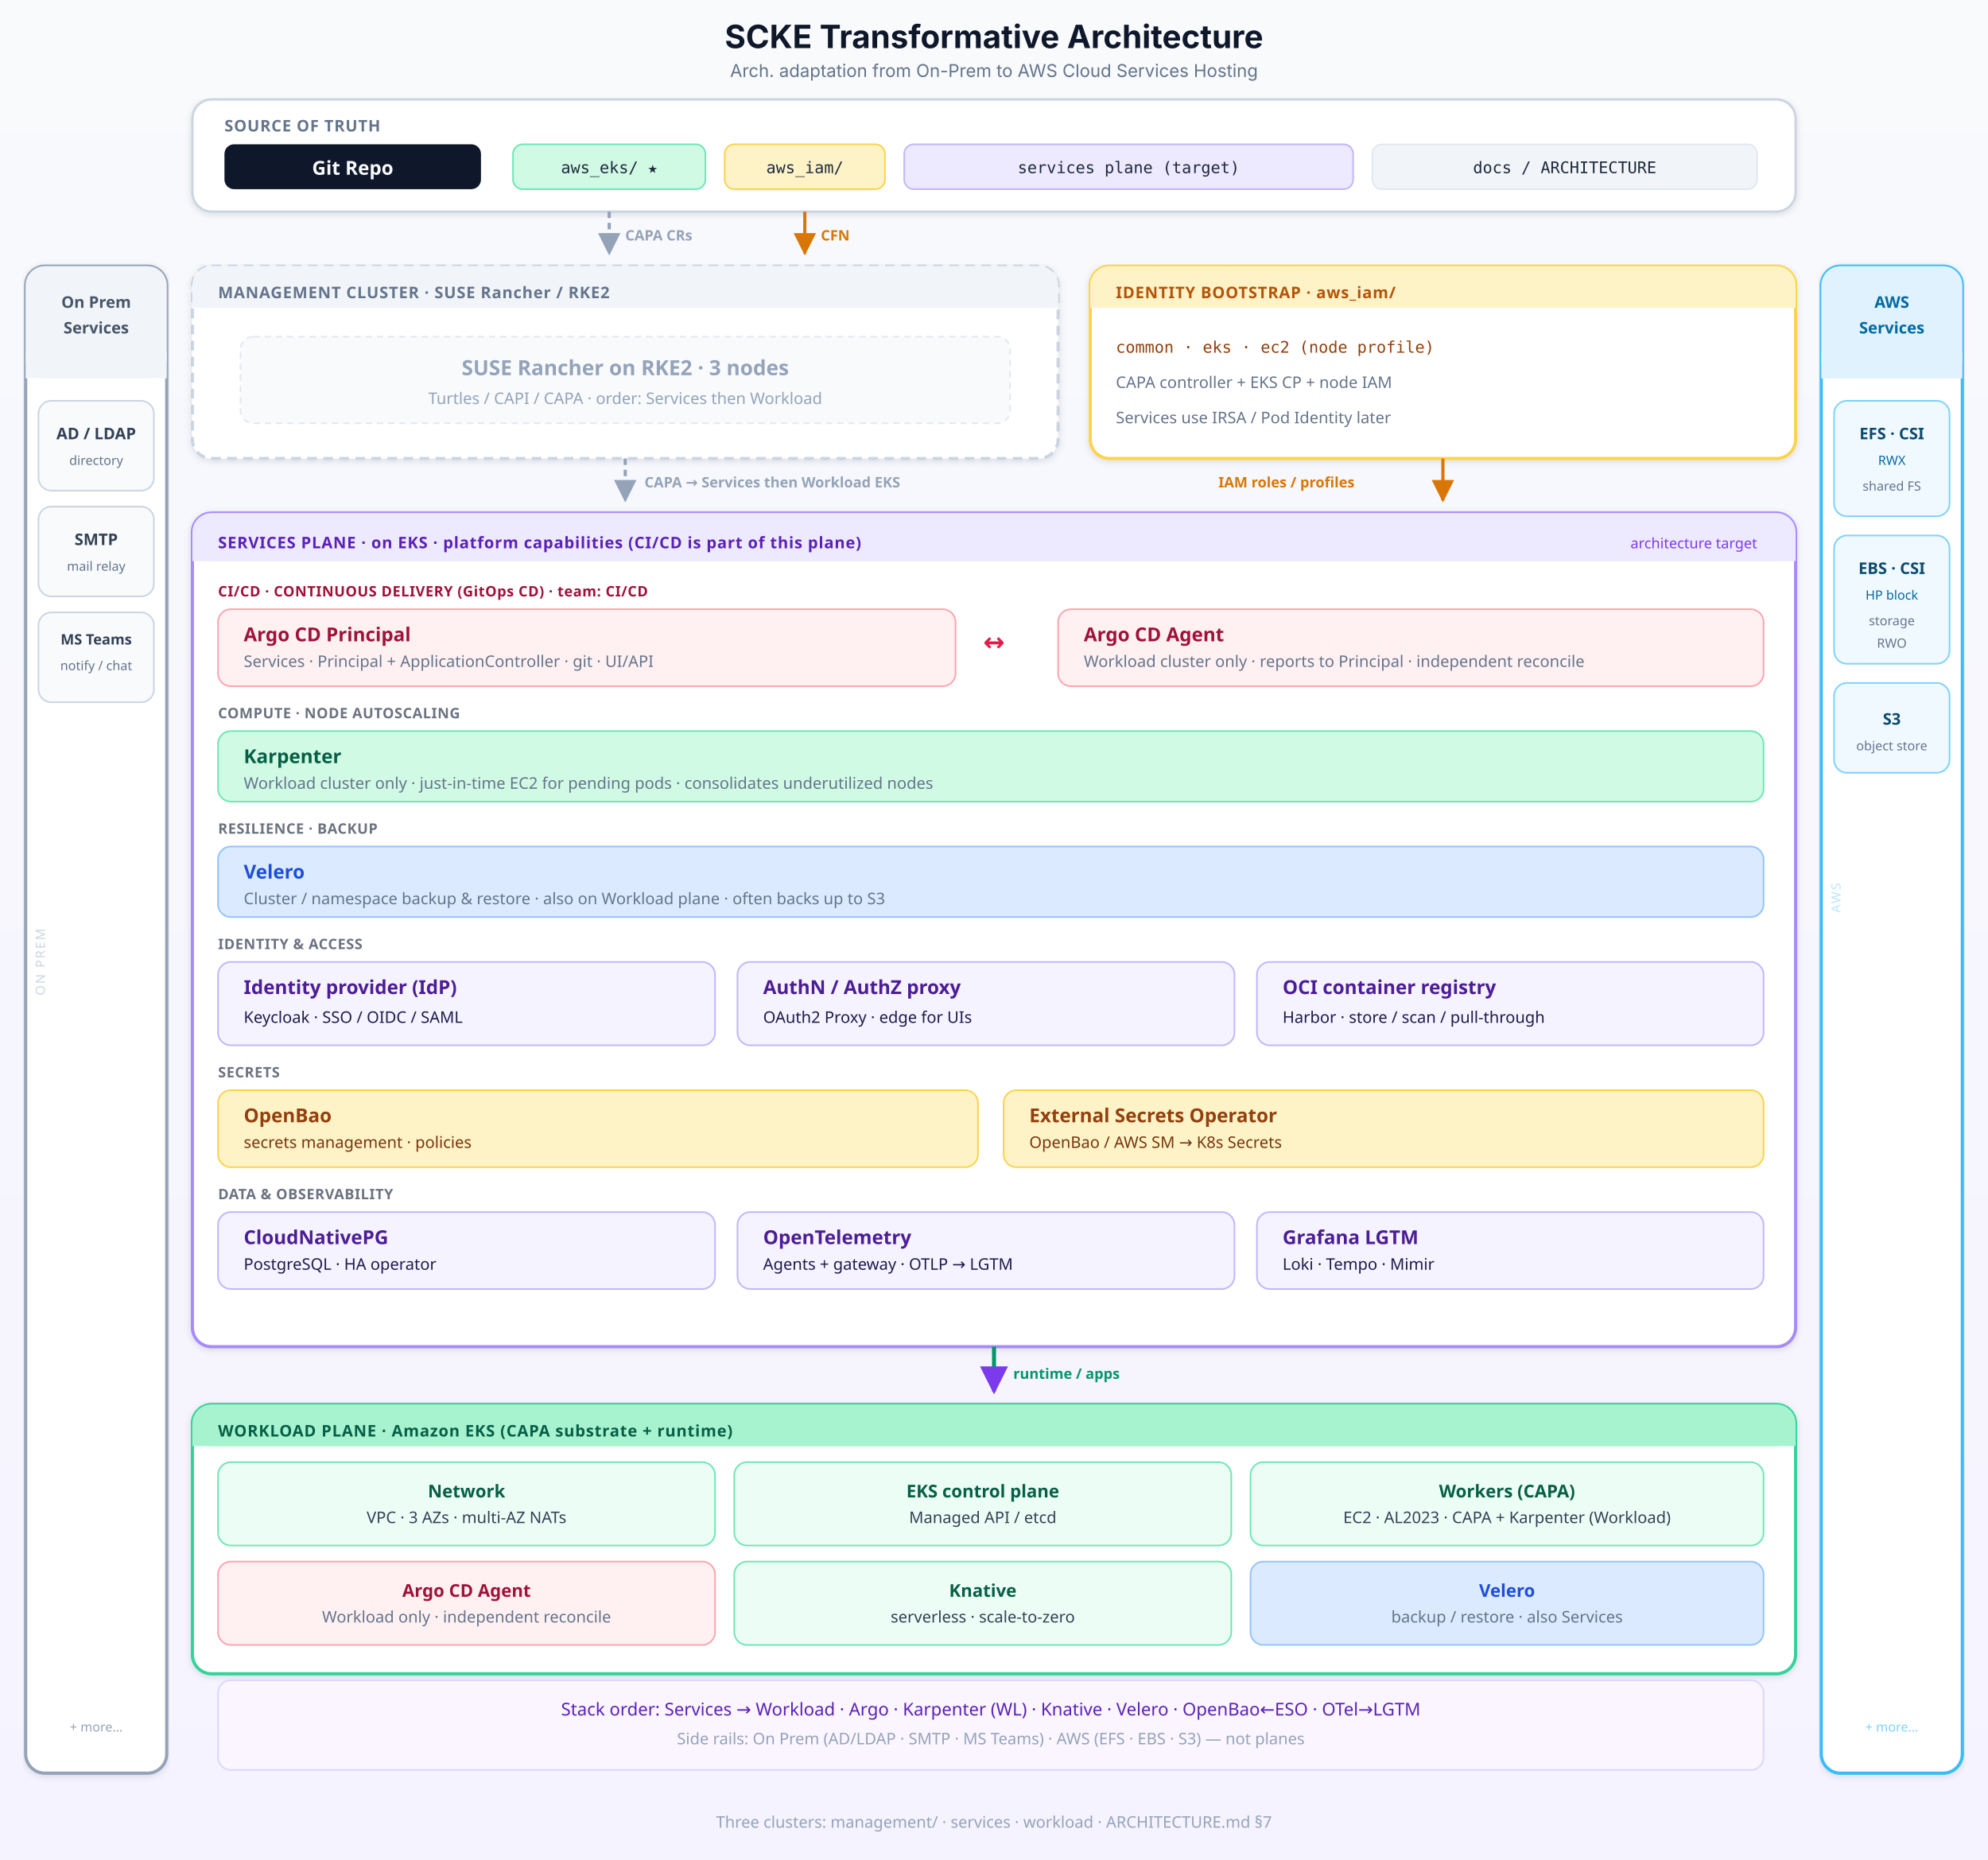
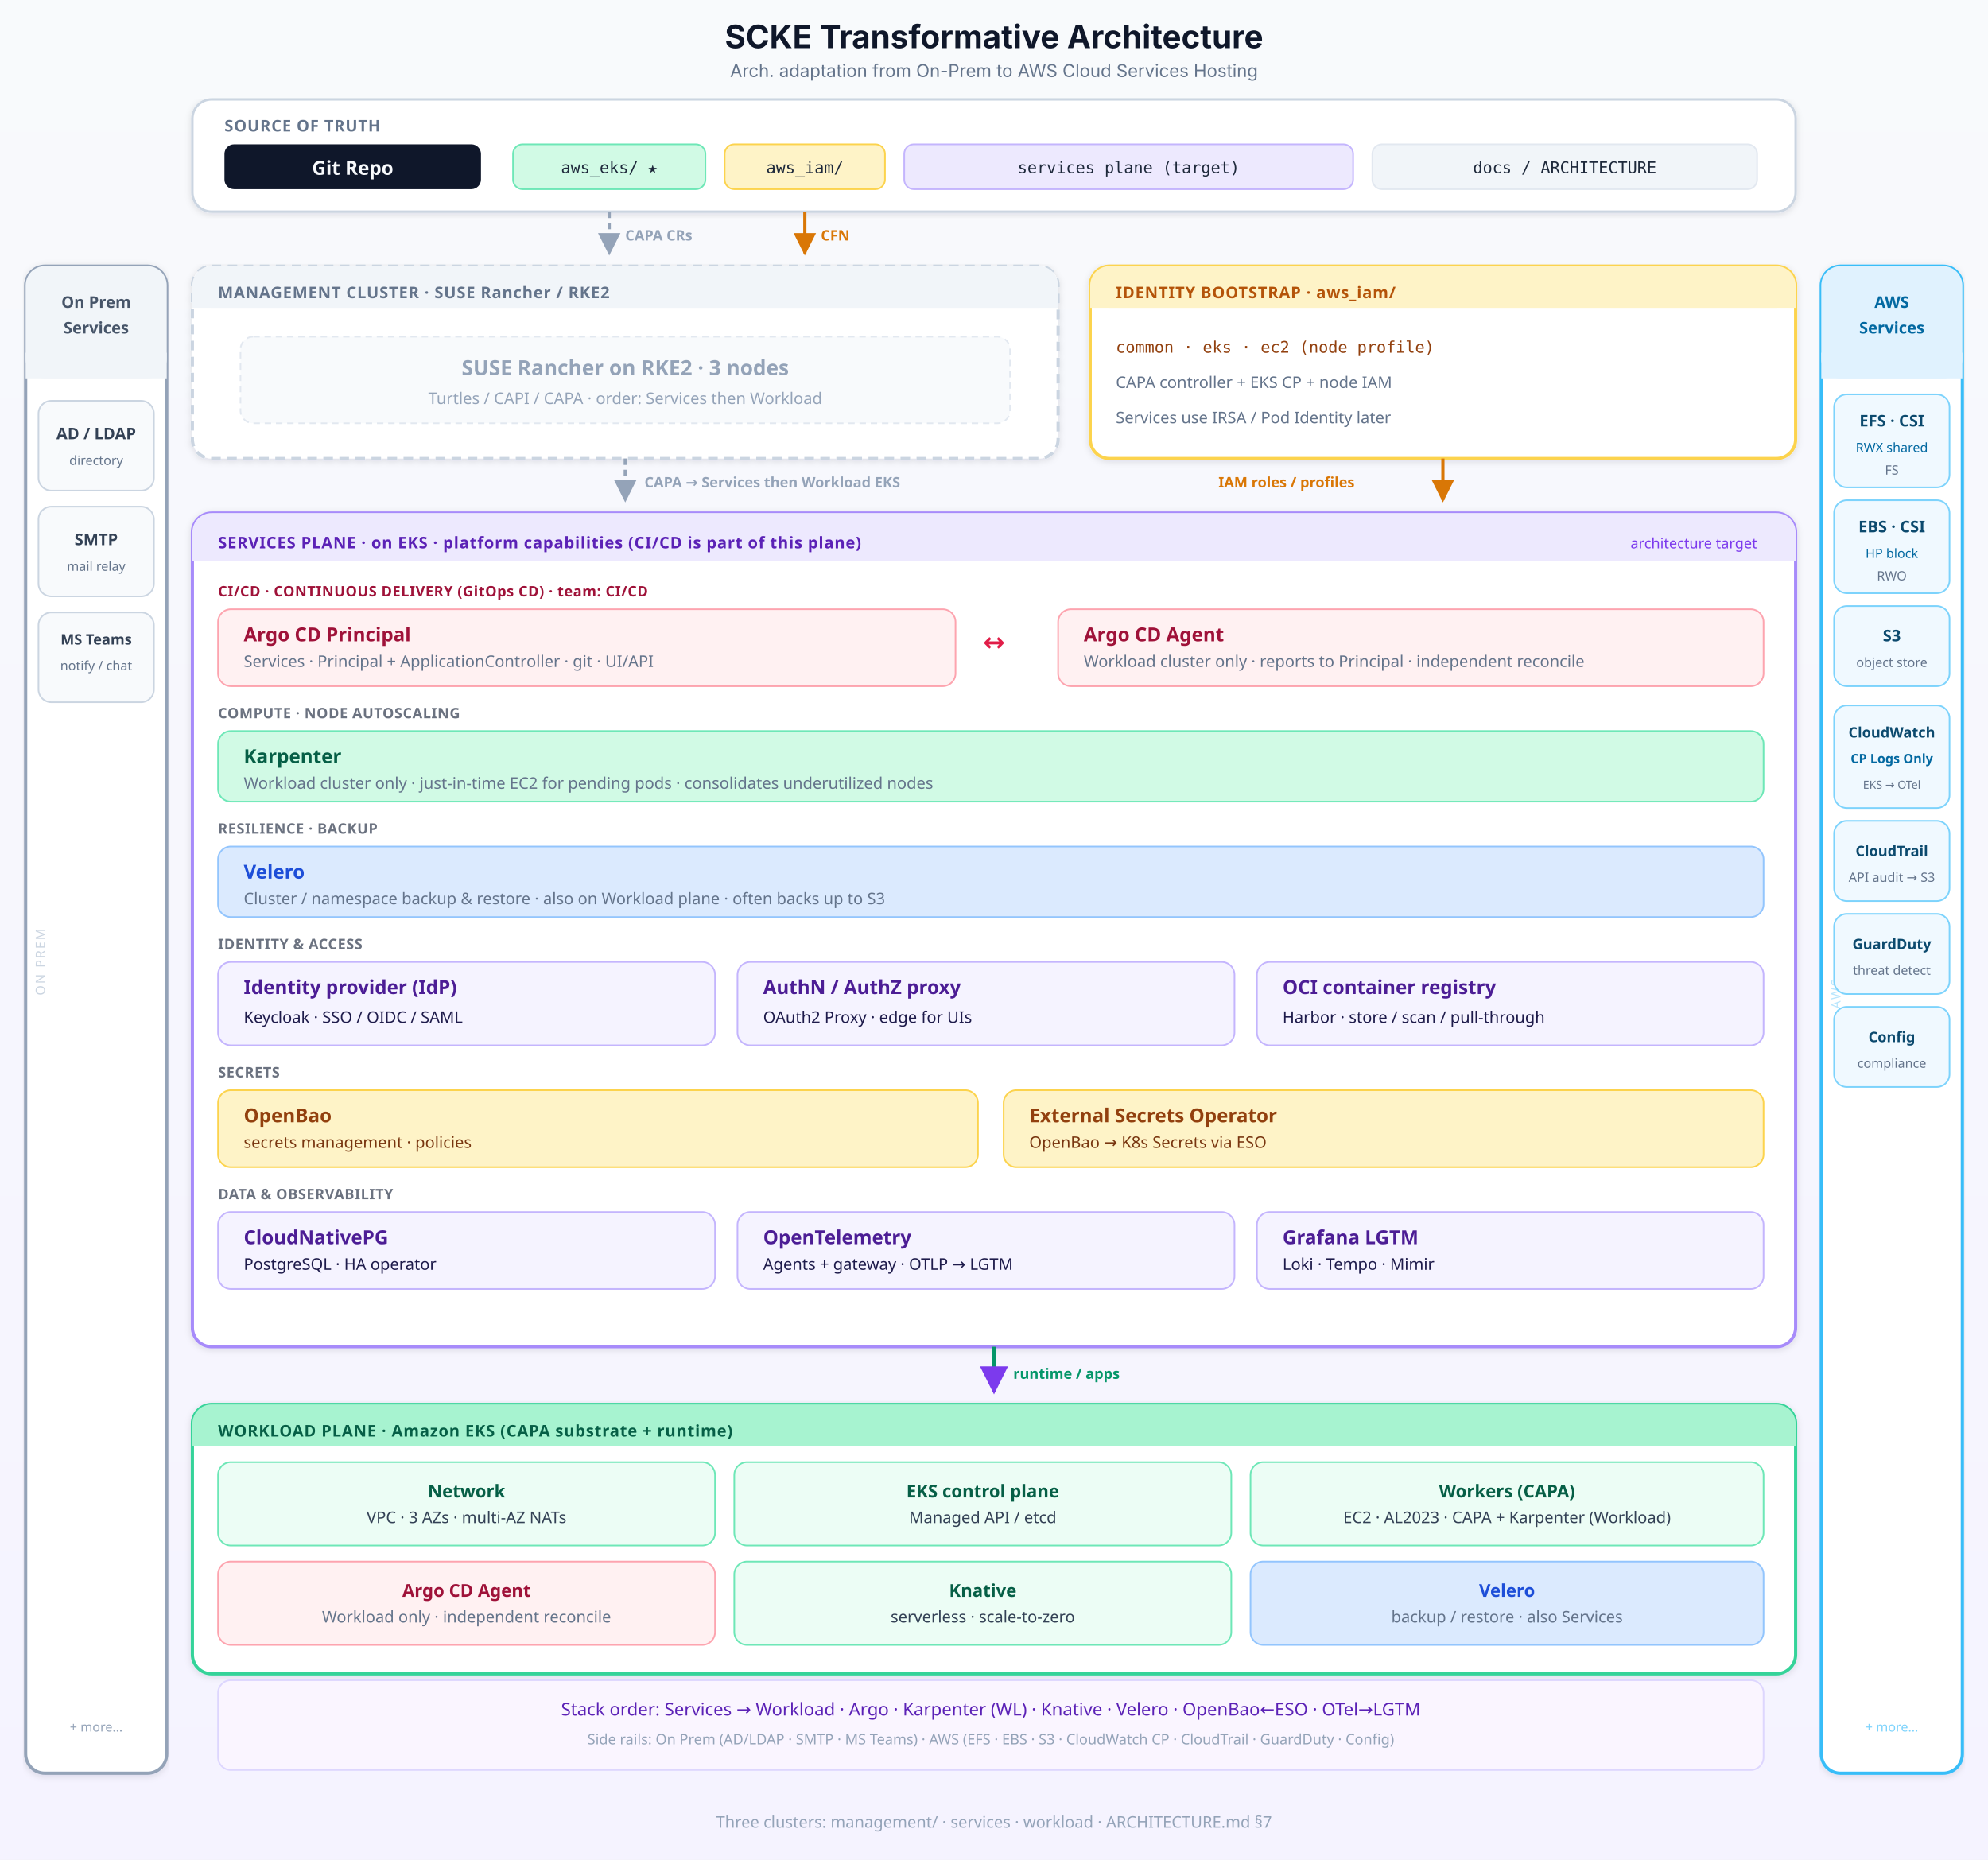
<svg xmlns="http://www.w3.org/2000/svg" viewBox="0 0 1240 1160" width="1240" height="1160" role="img" aria-labelledby="title desc">
  <defs>
    <marker id="arrow-amber" viewBox="0 0 10 10" refX="9" refY="5" markerWidth="7" markerHeight="7" orient="auto-start-reverse">
      <path d="M 0 0 L 10 5 L 0 10 z" fill="#d97706" />
    </marker>
    <marker id="arrow-violet" viewBox="0 0 10 10" refX="9" refY="5" markerWidth="7" markerHeight="7" orient="auto-start-reverse">
      <path d="M 0 0 L 10 5 L 0 10 z" fill="#7c3aed" />
    </marker>
    <marker id="arrow-slate" viewBox="0 0 10 10" refX="9" refY="5" markerWidth="7" markerHeight="7" orient="auto-start-reverse">
      <path d="M 0 0 L 10 5 L 0 10 z" fill="#94a3b8" />
    </marker>
    <filter id="shadow" x="-2%" y="-2%" width="104%" height="108%">
      <feDropShadow dx="0" dy="1" stdDeviation="2" flood-color="#0f172a" flood-opacity="0.12" />
    </filter>
    <linearGradient id="bg" x1="0" y1="0" x2="0" y2="1">
      <stop offset="0%" stop-color="#f8fafc" />
      <stop offset="100%" stop-color="#f5f3ff" />
    </linearGradient>
  </defs>
  <rect width="1240" height="1160" fill="url(#bg)" />
  <text x="620" y="30" text-anchor="middle" font-family="system-ui, -apple-system, Segoe UI, sans-serif" font-size="20" font-weight="700" fill="#0f172a">SCKE Transformative Architecture</text>
  <text x="620" y="48" text-anchor="middle" font-family="system-ui, -apple-system, Segoe UI, sans-serif" font-size="11" fill="#64748b">Arch. adaptation from On-Prem to AWS Cloud Services Hosting</text>
  <g filter="url(#shadow)">
    <rect x="120" y="62" width="1000" height="70" rx="12" fill="#ffffff" stroke="#cbd5e1" stroke-width="1.5" />
  </g>
  <text x="140" y="82" font-family="system-ui, sans-serif" font-size="10" font-weight="700" fill="#64748b" letter-spacing="0.04em">SOURCE OF TRUTH</text>
  <rect x="140" y="90" width="160" height="28" rx="6" fill="#0f172a" />
  <text x="220" y="109" text-anchor="middle" font-family="system-ui, sans-serif" font-size="12" font-weight="600" fill="#f8fafc">Git Repo</text>
  <g font-family="ui-monospace, Menlo, monospace" font-size="10" fill="#1e293b">
    <rect x="320" y="90" width="120" height="28" rx="6" fill="#d1fae5" stroke="#6ee7b7" />
    <text x="380" y="108" text-anchor="middle">aws_eks/ ★</text>
    <rect x="452" y="90" width="100" height="28" rx="6" fill="#fef3c7" stroke="#fcd34d" />
    <text x="502" y="108" text-anchor="middle">aws_iam/</text>
    <rect x="564" y="90" width="280" height="28" rx="6" fill="#ede9fe" stroke="#c4b5fd" />
    <text x="704" y="108" text-anchor="middle">services plane (target)</text>
    <rect x="856" y="90" width="240" height="28" rx="6" fill="#f1f5f9" stroke="#e2e8f0" />
    <text x="976" y="108" text-anchor="middle">docs / ARCHITECTURE</text>
  </g>
  <line x1="380" y1="132" x2="380" y2="158" stroke="#94a3b8" stroke-width="2" stroke-dasharray="4 3" marker-end="url(#arrow-slate)" />
  <text x="390" y="150" font-family="system-ui, sans-serif" font-size="9" font-weight="600" fill="#94a3b8">CAPA CRs</text>
  <line x1="502" y1="132" x2="502" y2="158" stroke="#d97706" stroke-width="2" marker-end="url(#arrow-amber)" />
  <text x="512" y="150" font-family="system-ui, sans-serif" font-size="9" font-weight="600" fill="#d97706">CFN</text>
  <g filter="url(#shadow)">
    <rect x="16" y="166" width="88" height="940" rx="12" fill="#ffffff" stroke="#94a3b8" stroke-width="2" />
  </g>
  <rect x="16" y="166" width="88" height="70" rx="12" fill="#f1f5f9" />
  <rect x="16" y="220" width="88" height="16" fill="#f1f5f9" />
  <text x="60" y="192" text-anchor="middle" font-family="system-ui, sans-serif" font-size="10" font-weight="700" fill="#475569">On Prem</text>
  <text x="60" y="208" text-anchor="middle" font-family="system-ui, sans-serif" font-size="10" font-weight="700" fill="#475569">Services</text>
  <text transform="translate(28, 600) rotate(-90)" text-anchor="middle" font-family="system-ui, sans-serif" font-size="8" fill="#cbd5e1" letter-spacing="0.12em">ON PREM</text>
  <rect x="24" y="250" width="72" height="56" rx="8" fill="#f8fafc" stroke="#cbd5e1" />
  <text x="60" y="274" text-anchor="middle" font-family="system-ui, sans-serif" font-size="10" font-weight="700" fill="#334155">AD / LDAP</text>
  <text x="60" y="290" text-anchor="middle" font-family="system-ui, sans-serif" font-size="8" fill="#64748b">directory</text>
  <rect x="24" y="316" width="72" height="56" rx="8" fill="#f8fafc" stroke="#cbd5e1" />
  <text x="60" y="340" text-anchor="middle" font-family="system-ui, sans-serif" font-size="10" font-weight="700" fill="#334155">SMTP</text>
  <text x="60" y="356" text-anchor="middle" font-family="system-ui, sans-serif" font-size="8" fill="#64748b">mail relay</text>
  <rect x="24" y="382" width="72" height="56" rx="8" fill="#f8fafc" stroke="#cbd5e1" />
  <text x="60" y="402" text-anchor="middle" font-family="system-ui, sans-serif" font-size="9" font-weight="700" fill="#334155">MS Teams</text>
  <text x="60" y="418" text-anchor="middle" font-family="system-ui, sans-serif" font-size="8" fill="#64748b">notify / chat</text>
  <text x="60" y="1080" text-anchor="middle" font-family="system-ui, sans-serif" font-size="8" fill="#94a3b8">+ more…</text>
  <g filter="url(#shadow)">
    <rect x="1136" y="166" width="88" height="940" rx="12" fill="#ffffff" stroke="#38bdf8" stroke-width="2" />
  </g>
  <rect x="1136" y="166" width="88" height="70" rx="12" fill="#e0f2fe" />
  <rect x="1136" y="220" width="88" height="16" fill="#e0f2fe" />
  <text x="1180" y="192" text-anchor="middle" font-family="system-ui, sans-serif" font-size="10" font-weight="700" fill="#0369a1">AWS</text>
  <text x="1180" y="208" text-anchor="middle" font-family="system-ui, sans-serif" font-size="10" font-weight="700" fill="#0369a1">Services</text>
-   <text transform="translate(1148, 560) rotate(-90)" text-anchor="middle" font-family="system-ui, sans-serif" font-size="8" fill="#bae6fd" letter-spacing="0.12em">AWS</text>
-   <rect x="1144" y="250" width="72" height="72" rx="8" fill="#f0f9ff" stroke="#7dd3fc" />
-   <text x="1180" y="274" text-anchor="middle" font-family="system-ui, sans-serif" font-size="10" font-weight="700" fill="#0c4a6e">EFS · CSI</text>
-   <text x="1180" y="290" text-anchor="middle" font-family="system-ui, sans-serif" font-size="8" fill="#0369a1">RWX</text>
-   <text x="1180" y="306" text-anchor="middle" font-family="system-ui, sans-serif" font-size="8" fill="#64748b">shared FS</text>
-   <rect x="1144" y="334" width="72" height="80" rx="8" fill="#f0f9ff" stroke="#7dd3fc" />
-   <text x="1180" y="358" text-anchor="middle" font-family="system-ui, sans-serif" font-size="10" font-weight="700" fill="#0c4a6e">EBS · CSI</text>
-   <text x="1180" y="374" text-anchor="middle" font-family="system-ui, sans-serif" font-size="8" fill="#0369a1">HP block</text>
-   <text x="1180" y="390" text-anchor="middle" font-family="system-ui, sans-serif" font-size="8" fill="#64748b">storage</text>
-   <text x="1180" y="404" text-anchor="middle" font-family="system-ui, sans-serif" font-size="8" fill="#64748b">RWO</text>
-   <rect x="1144" y="426" width="72" height="56" rx="8" fill="#f0f9ff" stroke="#7dd3fc" />
-   <text x="1180" y="452" text-anchor="middle" font-family="system-ui, sans-serif" font-size="10" font-weight="700" fill="#0c4a6e">S3</text>
-   <text x="1180" y="468" text-anchor="middle" font-family="system-ui, sans-serif" font-size="8" fill="#64748b">object store</text>
+   <text transform="translate(1148, 620) rotate(-90)" text-anchor="middle" font-family="system-ui, sans-serif" font-size="8" fill="#bae6fd" letter-spacing="0.12em">AWS</text>
+   <rect x="1144" y="246" width="72" height="58" rx="8" fill="#f0f9ff" stroke="#7dd3fc" />
+   <text x="1180" y="266" text-anchor="middle" font-family="system-ui, sans-serif" font-size="10" font-weight="700" fill="#0c4a6e">EFS · CSI</text>
+   <text x="1180" y="282" text-anchor="middle" font-family="system-ui, sans-serif" font-size="8" fill="#0369a1">RWX shared</text>
+   <text x="1180" y="296" text-anchor="middle" font-family="system-ui, sans-serif" font-size="8" fill="#64748b">FS</text>
+   <rect x="1144" y="312" width="72" height="58" rx="8" fill="#f0f9ff" stroke="#7dd3fc" />
+   <text x="1180" y="332" text-anchor="middle" font-family="system-ui, sans-serif" font-size="10" font-weight="700" fill="#0c4a6e">EBS · CSI</text>
+   <text x="1180" y="348" text-anchor="middle" font-family="system-ui, sans-serif" font-size="8" fill="#0369a1">HP block</text>
+   <text x="1180" y="362" text-anchor="middle" font-family="system-ui, sans-serif" font-size="8" fill="#64748b">RWO</text>
+   <rect x="1144" y="378" width="72" height="50" rx="8" fill="#f0f9ff" stroke="#7dd3fc" />
+   <text x="1180" y="400" text-anchor="middle" font-family="system-ui, sans-serif" font-size="10" font-weight="700" fill="#0c4a6e">S3</text>
+   <text x="1180" y="416" text-anchor="middle" font-family="system-ui, sans-serif" font-size="8" fill="#64748b">object store</text>
+   <rect x="1144" y="440" width="72" height="64" rx="8" fill="#f0f9ff" stroke="#7dd3fc" />
+   <text x="1180" y="460" text-anchor="middle" font-family="system-ui, sans-serif" font-size="9" font-weight="700" fill="#0c4a6e">CloudWatch</text>
+   <text x="1180" y="476" text-anchor="middle" font-family="system-ui, sans-serif" font-size="8" font-weight="700" fill="#0369a1">CP Logs Only</text>
+   <text x="1180" y="492" text-anchor="middle" font-family="system-ui, sans-serif" font-size="7" fill="#64748b">EKS → OTel</text>
+   <rect x="1144" y="512" width="72" height="50" rx="8" fill="#f0f9ff" stroke="#7dd3fc" />
+   <text x="1180" y="534" text-anchor="middle" font-family="system-ui, sans-serif" font-size="9" font-weight="700" fill="#0c4a6e">CloudTrail</text>
+   <text x="1180" y="550" text-anchor="middle" font-family="system-ui, sans-serif" font-size="8" fill="#64748b">API audit → S3</text>
+   <rect x="1144" y="570" width="72" height="50" rx="8" fill="#f0f9ff" stroke="#7dd3fc" />
+   <text x="1180" y="592" text-anchor="middle" font-family="system-ui, sans-serif" font-size="9" font-weight="700" fill="#0c4a6e">GuardDuty</text>
+   <text x="1180" y="608" text-anchor="middle" font-family="system-ui, sans-serif" font-size="8" fill="#64748b">threat detect</text>
+   <rect x="1144" y="628" width="72" height="50" rx="8" fill="#f0f9ff" stroke="#7dd3fc" />
+   <text x="1180" y="650" text-anchor="middle" font-family="system-ui, sans-serif" font-size="9" font-weight="700" fill="#0c4a6e">Config</text>
+   <text x="1180" y="666" text-anchor="middle" font-family="system-ui, sans-serif" font-size="8" fill="#64748b">compliance</text>
  <text x="1180" y="1080" text-anchor="middle" font-family="system-ui, sans-serif" font-size="8" fill="#7dd3fc">+ more…</text>
  <g filter="url(#shadow)">
    <rect x="120" y="166" width="540" height="120" rx="12" fill="#ffffff" stroke="#cbd5e1" stroke-width="2" stroke-dasharray="6 4" />
  </g>
  <rect x="120" y="166" width="540" height="26" rx="12" fill="#f1f5f9" />
  <rect x="120" y="180" width="540" height="12" fill="#f1f5f9" />
  <text x="136" y="186" font-family="system-ui, sans-serif" font-size="10" font-weight="700" fill="#64748b" letter-spacing="0.04em">MANAGEMENT CLUSTER · SUSE Rancher / RKE2</text>
  <rect x="150" y="210" width="480" height="54" rx="8" fill="#f8fafc" stroke="#e2e8f0" stroke-dasharray="4 3" />
  <text x="390" y="234" text-anchor="middle" font-family="system-ui, sans-serif" font-size="13" font-weight="600" fill="#94a3b8">SUSE Rancher on RKE2 · 3 nodes</text>
  <text x="390" y="252" text-anchor="middle" font-family="system-ui, sans-serif" font-size="10" fill="#94a3b8">Turtles / CAPI / CAPA · order: Services then Workload</text>
  <g filter="url(#shadow)">
    <rect x="680" y="166" width="440" height="120" rx="12" fill="#ffffff" stroke="#fcd34d" stroke-width="2" />
  </g>
  <rect x="680" y="166" width="440" height="26" rx="12" fill="#fef3c7" />
  <rect x="680" y="180" width="440" height="12" fill="#fef3c7" />
  <text x="696" y="186" font-family="system-ui, sans-serif" font-size="10" font-weight="700" fill="#b45309" letter-spacing="0.04em">IDENTITY BOOTSTRAP · aws_iam/</text>
  <text x="696" y="220" font-family="ui-monospace, monospace" font-size="10" fill="#92400e">common · eks · ec2 (node profile)</text>
  <text x="696" y="242" font-family="system-ui, sans-serif" font-size="10" fill="#64748b">CAPA controller + EKS CP + node IAM</text>
  <text x="696" y="264" font-family="system-ui, sans-serif" font-size="10" fill="#64748b">Services use IRSA / Pod Identity later</text>
  <line x1="390" y1="286" x2="390" y2="312" stroke="#94a3b8" stroke-width="2" stroke-dasharray="4 3" marker-end="url(#arrow-slate)" />
  <text x="402" y="304" font-family="system-ui, sans-serif" font-size="9" font-weight="600" fill="#94a3b8">CAPA → Services then Workload EKS</text>
  <line x1="900" y1="286" x2="900" y2="312" stroke="#d97706" stroke-width="2" marker-end="url(#arrow-amber)" />
  <text x="760" y="304" font-family="system-ui, sans-serif" font-size="9" font-weight="600" fill="#d97706">IAM roles / profiles</text>
  <g filter="url(#shadow)">
    <rect x="120" y="320" width="1000" height="520" rx="12" fill="#ffffff" stroke="#a78bfa" stroke-width="2" />
  </g>
  <rect x="120" y="320" width="1000" height="30" rx="12" fill="#ede9fe" />
  <rect x="120" y="338" width="1000" height="12" fill="#ede9fe" />
  <text x="136" y="342" font-family="system-ui, sans-serif" font-size="10" font-weight="700" fill="#5b21b6" letter-spacing="0.04em">SERVICES PLANE · on EKS · platform capabilities (CI/CD is part of this plane)</text>
  <text x="1096" y="342" text-anchor="end" font-family="system-ui, sans-serif" font-size="9" fill="#7c3aed">architecture target</text>
  <text x="136" y="372" font-family="system-ui, sans-serif" font-size="9" font-weight="700" fill="#9f1239" letter-spacing="0.03em">CI/CD · CONTINUOUS DELIVERY (GitOps CD) · team: CI/CD</text>
  <rect x="136" y="380" width="460" height="48" rx="8" fill="#fff1f2" stroke="#fda4af" />
  <text x="152" y="400" font-family="system-ui, sans-serif" font-size="12" font-weight="700" fill="#9f1239">Argo CD Principal</text>
  <text x="152" y="416" font-family="system-ui, sans-serif" font-size="10" fill="#64748b">Services · Principal + ApplicationController · git · UI/API</text>
  <text x="620" y="406" text-anchor="middle" font-family="system-ui, sans-serif" font-size="16" font-weight="700" fill="#e11d48">↔</text>
  <rect x="660" y="380" width="440" height="48" rx="8" fill="#fff1f2" stroke="#fda4af" />
  <text x="676" y="400" font-family="system-ui, sans-serif" font-size="12" font-weight="700" fill="#9f1239">Argo CD Agent</text>
  <text x="676" y="416" font-family="system-ui, sans-serif" font-size="10" fill="#64748b">Workload cluster only · reports to Principal · independent reconcile</text>
  <text x="136" y="448" font-family="system-ui, sans-serif" font-size="9" font-weight="700" fill="#6b7280" letter-spacing="0.03em">COMPUTE · NODE AUTOSCALING</text>
  <rect x="136" y="456" width="964" height="44" rx="8" fill="#d1fae5" stroke="#6ee7b7" />
  <text x="152" y="476" font-family="system-ui, sans-serif" font-size="12" font-weight="700" fill="#065f46">Karpenter</text>
  <text x="152" y="492" font-family="system-ui, sans-serif" font-size="10" fill="#64748b">Workload cluster only · just-in-time EC2 for pending pods · consolidates underutilized nodes</text>
  <text x="136" y="520" font-family="system-ui, sans-serif" font-size="9" font-weight="700" fill="#6b7280" letter-spacing="0.03em">RESILIENCE · BACKUP</text>
  <rect x="136" y="528" width="964" height="44" rx="8" fill="#dbeafe" stroke="#93c5fd" />
  <text x="152" y="548" font-family="system-ui, sans-serif" font-size="12" font-weight="700" fill="#1d4ed8">Velero</text>
  <text x="152" y="564" font-family="system-ui, sans-serif" font-size="10" fill="#64748b">Cluster / namespace backup &amp; restore · also on Workload plane · often backs up to S3</text>
  <text x="136" y="592" font-family="system-ui, sans-serif" font-size="9" font-weight="700" fill="#6b7280" letter-spacing="0.03em">IDENTITY &amp; ACCESS</text>
  <rect x="136" y="600" width="310" height="52" rx="8" fill="#f5f3ff" stroke="#c4b5fd" />
  <text x="152" y="620" font-family="system-ui, sans-serif" font-size="12" font-weight="700" fill="#4c1d95">Identity provider (IdP)</text>
  <text x="152" y="638" font-family="system-ui, sans-serif" font-size="10" fill="#1e1b4b">Keycloak · SSO / OIDC / SAML</text>
  <rect x="460" y="600" width="310" height="52" rx="8" fill="#f5f3ff" stroke="#c4b5fd" />
  <text x="476" y="620" font-family="system-ui, sans-serif" font-size="12" font-weight="700" fill="#4c1d95">AuthN / AuthZ proxy</text>
  <text x="476" y="638" font-family="system-ui, sans-serif" font-size="10" fill="#1e1b4b">OAuth2 Proxy · edge for UIs</text>
  <rect x="784" y="600" width="316" height="52" rx="8" fill="#f5f3ff" stroke="#c4b5fd" />
  <text x="800" y="620" font-family="system-ui, sans-serif" font-size="12" font-weight="700" fill="#4c1d95">OCI container registry</text>
  <text x="800" y="638" font-family="system-ui, sans-serif" font-size="10" fill="#1e1b4b">Harbor · store / scan / pull-through</text>
  <text x="136" y="672" font-family="system-ui, sans-serif" font-size="9" font-weight="700" fill="#6b7280" letter-spacing="0.03em">SECRETS</text>
  <rect x="136" y="680" width="474" height="48" rx="8" fill="#fef3c7" stroke="#fcd34d" />
  <text x="152" y="700" font-family="system-ui, sans-serif" font-size="12" font-weight="700" fill="#92400e">OpenBao</text>
  <text x="152" y="716" font-family="system-ui, sans-serif" font-size="10" fill="#78350f">secrets management · policies</text>
  <rect x="626" y="680" width="474" height="48" rx="8" fill="#fef3c7" stroke="#fcd34d" />
  <text x="642" y="700" font-family="system-ui, sans-serif" font-size="12" font-weight="700" fill="#92400e">External Secrets Operator</text>
-   <text x="642" y="716" font-family="system-ui, sans-serif" font-size="10" fill="#78350f">OpenBao / AWS SM → K8s Secrets</text>
+   <text x="642" y="716" font-family="system-ui, sans-serif" font-size="10" fill="#78350f">OpenBao → K8s Secrets via ESO</text>
  <text x="136" y="748" font-family="system-ui, sans-serif" font-size="9" font-weight="700" fill="#6b7280" letter-spacing="0.03em">DATA &amp; OBSERVABILITY</text>
  <rect x="136" y="756" width="310" height="48" rx="8" fill="#f5f3ff" stroke="#c4b5fd" />
  <text x="152" y="776" font-family="system-ui, sans-serif" font-size="12" font-weight="700" fill="#4c1d95">CloudNativePG</text>
  <text x="152" y="792" font-family="system-ui, sans-serif" font-size="10" fill="#1e1b4b">PostgreSQL · HA operator</text>
  <rect x="460" y="756" width="310" height="48" rx="8" fill="#f5f3ff" stroke="#c4b5fd" />
  <text x="476" y="776" font-family="system-ui, sans-serif" font-size="12" font-weight="700" fill="#4c1d95">OpenTelemetry</text>
  <text x="476" y="792" font-family="system-ui, sans-serif" font-size="10" fill="#1e1b4b">Agents + gateway · OTLP → LGTM</text>
  <rect x="784" y="756" width="316" height="48" rx="8" fill="#f5f3ff" stroke="#c4b5fd" />
  <text x="800" y="776" font-family="system-ui, sans-serif" font-size="12" font-weight="700" fill="#4c1d95">Grafana LGTM</text>
  <text x="800" y="792" font-family="system-ui, sans-serif" font-size="10" fill="#1e1b4b">Loki · Tempo · Mimir</text>
  <line x1="620" y1="840" x2="620" y2="868" stroke="#059669" stroke-width="2.5" marker-end="url(#arrow-violet)" />
  <text x="632" y="860" font-family="system-ui, sans-serif" font-size="9" font-weight="600" fill="#059669">runtime / apps</text>
  <g filter="url(#shadow)">
    <rect x="120" y="876" width="1000" height="168" rx="12" fill="#ffffff" stroke="#34d399" stroke-width="2" />
  </g>
  <rect x="120" y="876" width="1000" height="26" rx="12" fill="#a7f3d0" />
  <rect x="120" y="890" width="1000" height="12" fill="#a7f3d0" />
  <text x="136" y="896" font-family="system-ui, sans-serif" font-size="10" font-weight="700" fill="#065f46" letter-spacing="0.04em">WORKLOAD PLANE · Amazon EKS (CAPA substrate + runtime)</text>
  <rect x="136" y="912" width="310" height="52" rx="8" fill="#ecfdf5" stroke="#6ee7b7" />
  <text x="291" y="934" text-anchor="middle" font-family="system-ui, sans-serif" font-size="11" font-weight="700" fill="#065f46">Network</text>
  <text x="291" y="950" text-anchor="middle" font-family="system-ui, sans-serif" font-size="10" fill="#334155">VPC · 3 AZs · multi-AZ NATs</text>
  <rect x="458" y="912" width="310" height="52" rx="8" fill="#ecfdf5" stroke="#6ee7b7" />
  <text x="613" y="934" text-anchor="middle" font-family="system-ui, sans-serif" font-size="11" font-weight="700" fill="#065f46">EKS control plane</text>
  <text x="613" y="950" text-anchor="middle" font-family="system-ui, sans-serif" font-size="10" fill="#334155">Managed API / etcd</text>
  <rect x="780" y="912" width="320" height="52" rx="8" fill="#ecfdf5" stroke="#6ee7b7" />
  <text x="940" y="934" text-anchor="middle" font-family="system-ui, sans-serif" font-size="11" font-weight="700" fill="#065f46">Workers (CAPA)</text>
  <text x="940" y="950" text-anchor="middle" font-family="system-ui, sans-serif" font-size="10" fill="#334155">EC2 · AL2023 · CAPA + Karpenter (Workload)</text>
  <rect x="136" y="974" width="310" height="52" rx="8" fill="#fff1f2" stroke="#fda4af" />
  <text x="291" y="996" text-anchor="middle" font-family="system-ui, sans-serif" font-size="11" font-weight="700" fill="#9f1239">Argo CD Agent</text>
  <text x="291" y="1012" text-anchor="middle" font-family="system-ui, sans-serif" font-size="10" fill="#64748b">Workload only · independent reconcile</text>
  <rect x="458" y="974" width="310" height="52" rx="8" fill="#ecfdf5" stroke="#6ee7b7" />
  <text x="613" y="996" text-anchor="middle" font-family="system-ui, sans-serif" font-size="11" font-weight="700" fill="#065f46">Knative</text>
  <text x="613" y="1012" text-anchor="middle" font-family="system-ui, sans-serif" font-size="10" fill="#334155">serverless · scale-to-zero</text>
  <rect x="780" y="974" width="320" height="52" rx="8" fill="#dbeafe" stroke="#93c5fd" />
  <text x="940" y="996" text-anchor="middle" font-family="system-ui, sans-serif" font-size="11" font-weight="700" fill="#1d4ed8">Velero</text>
  <text x="940" y="1012" text-anchor="middle" font-family="system-ui, sans-serif" font-size="10" fill="#64748b">backup / restore · also Services</text>
  <rect x="136" y="1048" width="964" height="56" rx="8" fill="#faf5ff" stroke="#ddd6fe" />
  <text x="618" y="1070" text-anchor="middle" font-family="system-ui, sans-serif" font-size="11" fill="#5b21b6">Stack order: Services → Workload · Argo · Karpenter (WL) · Knative · Velero · OpenBao←ESO · OTel→LGTM</text>
-   <text x="618" y="1088" text-anchor="middle" font-family="system-ui, sans-serif" font-size="10" fill="#94a3b8">Side rails: On Prem (AD/LDAP · SMTP · MS Teams) · AWS (EFS · EBS · S3) — not planes</text>
+   <text x="618" y="1088" text-anchor="middle" font-family="system-ui, sans-serif" font-size="9" fill="#94a3b8">Side rails: On Prem (AD/LDAP · SMTP · MS Teams) · AWS (EFS · EBS · S3 · CloudWatch CP · CloudTrail · GuardDuty · Config)</text>
  <text x="620" y="1140" text-anchor="middle" font-family="system-ui, sans-serif" font-size="10" fill="#94a3b8">Three clusters: management/ · services · workload · ARCHITECTURE.md §7</text>
</svg>
